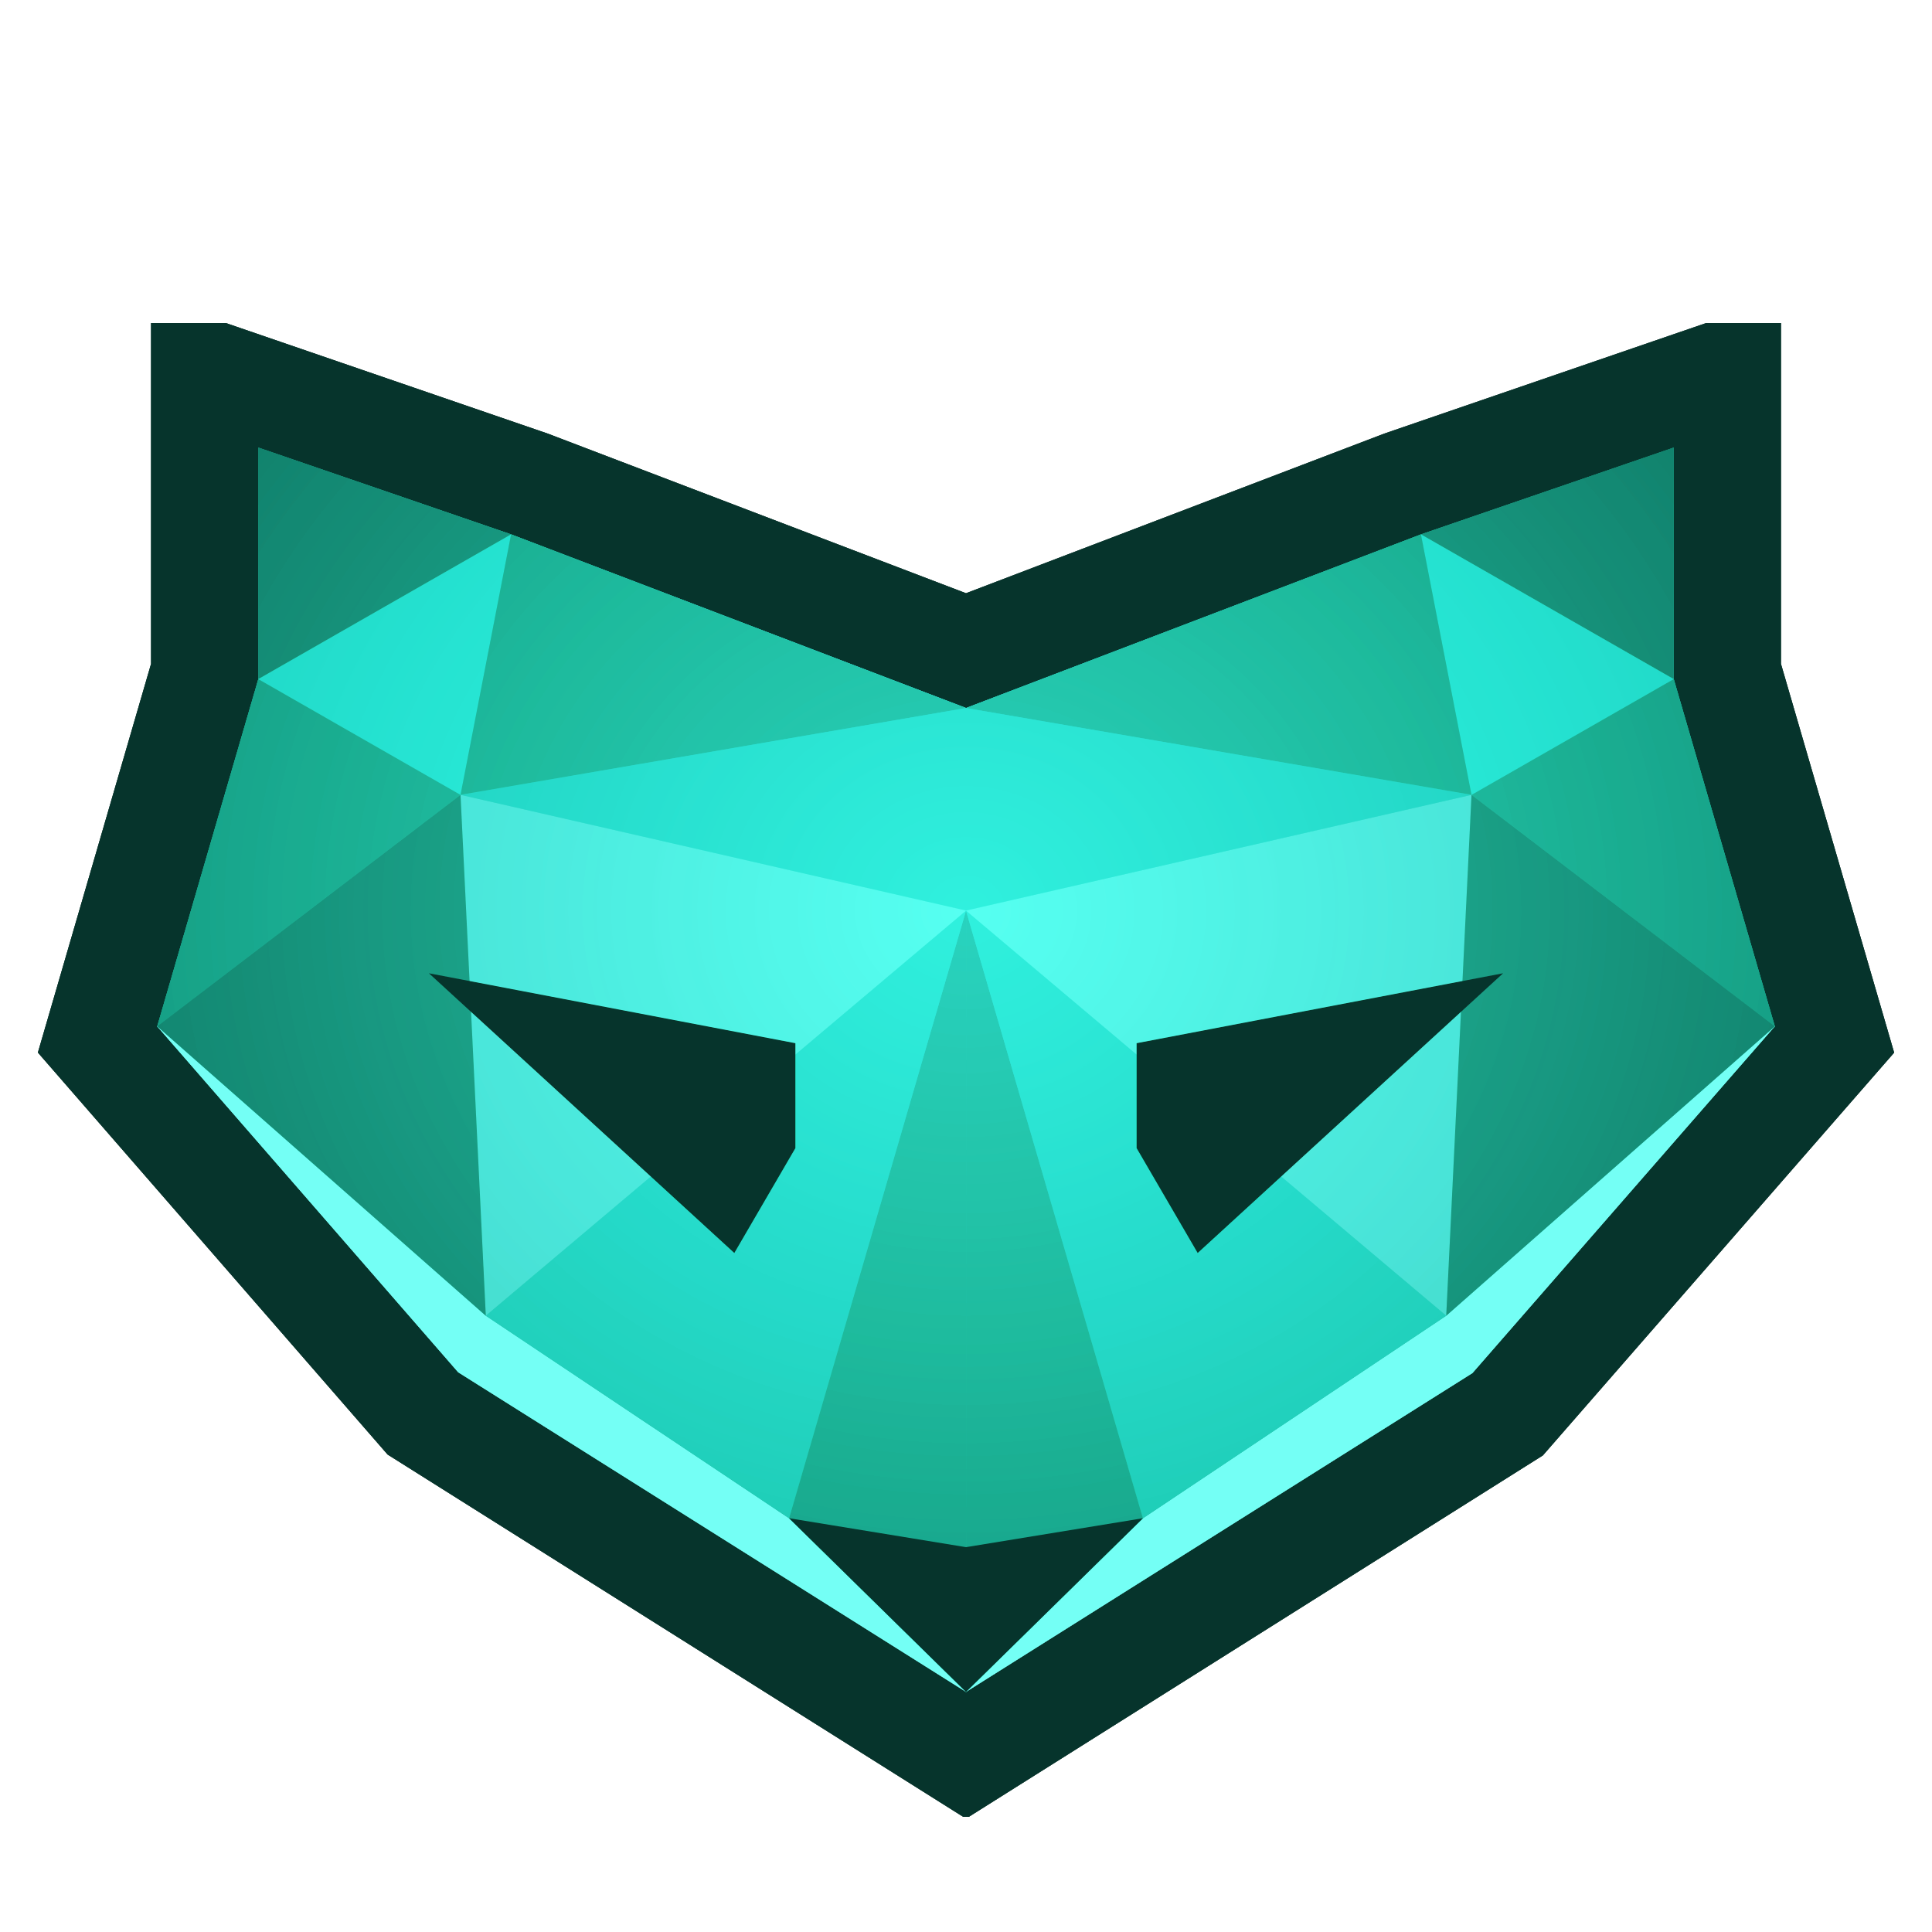
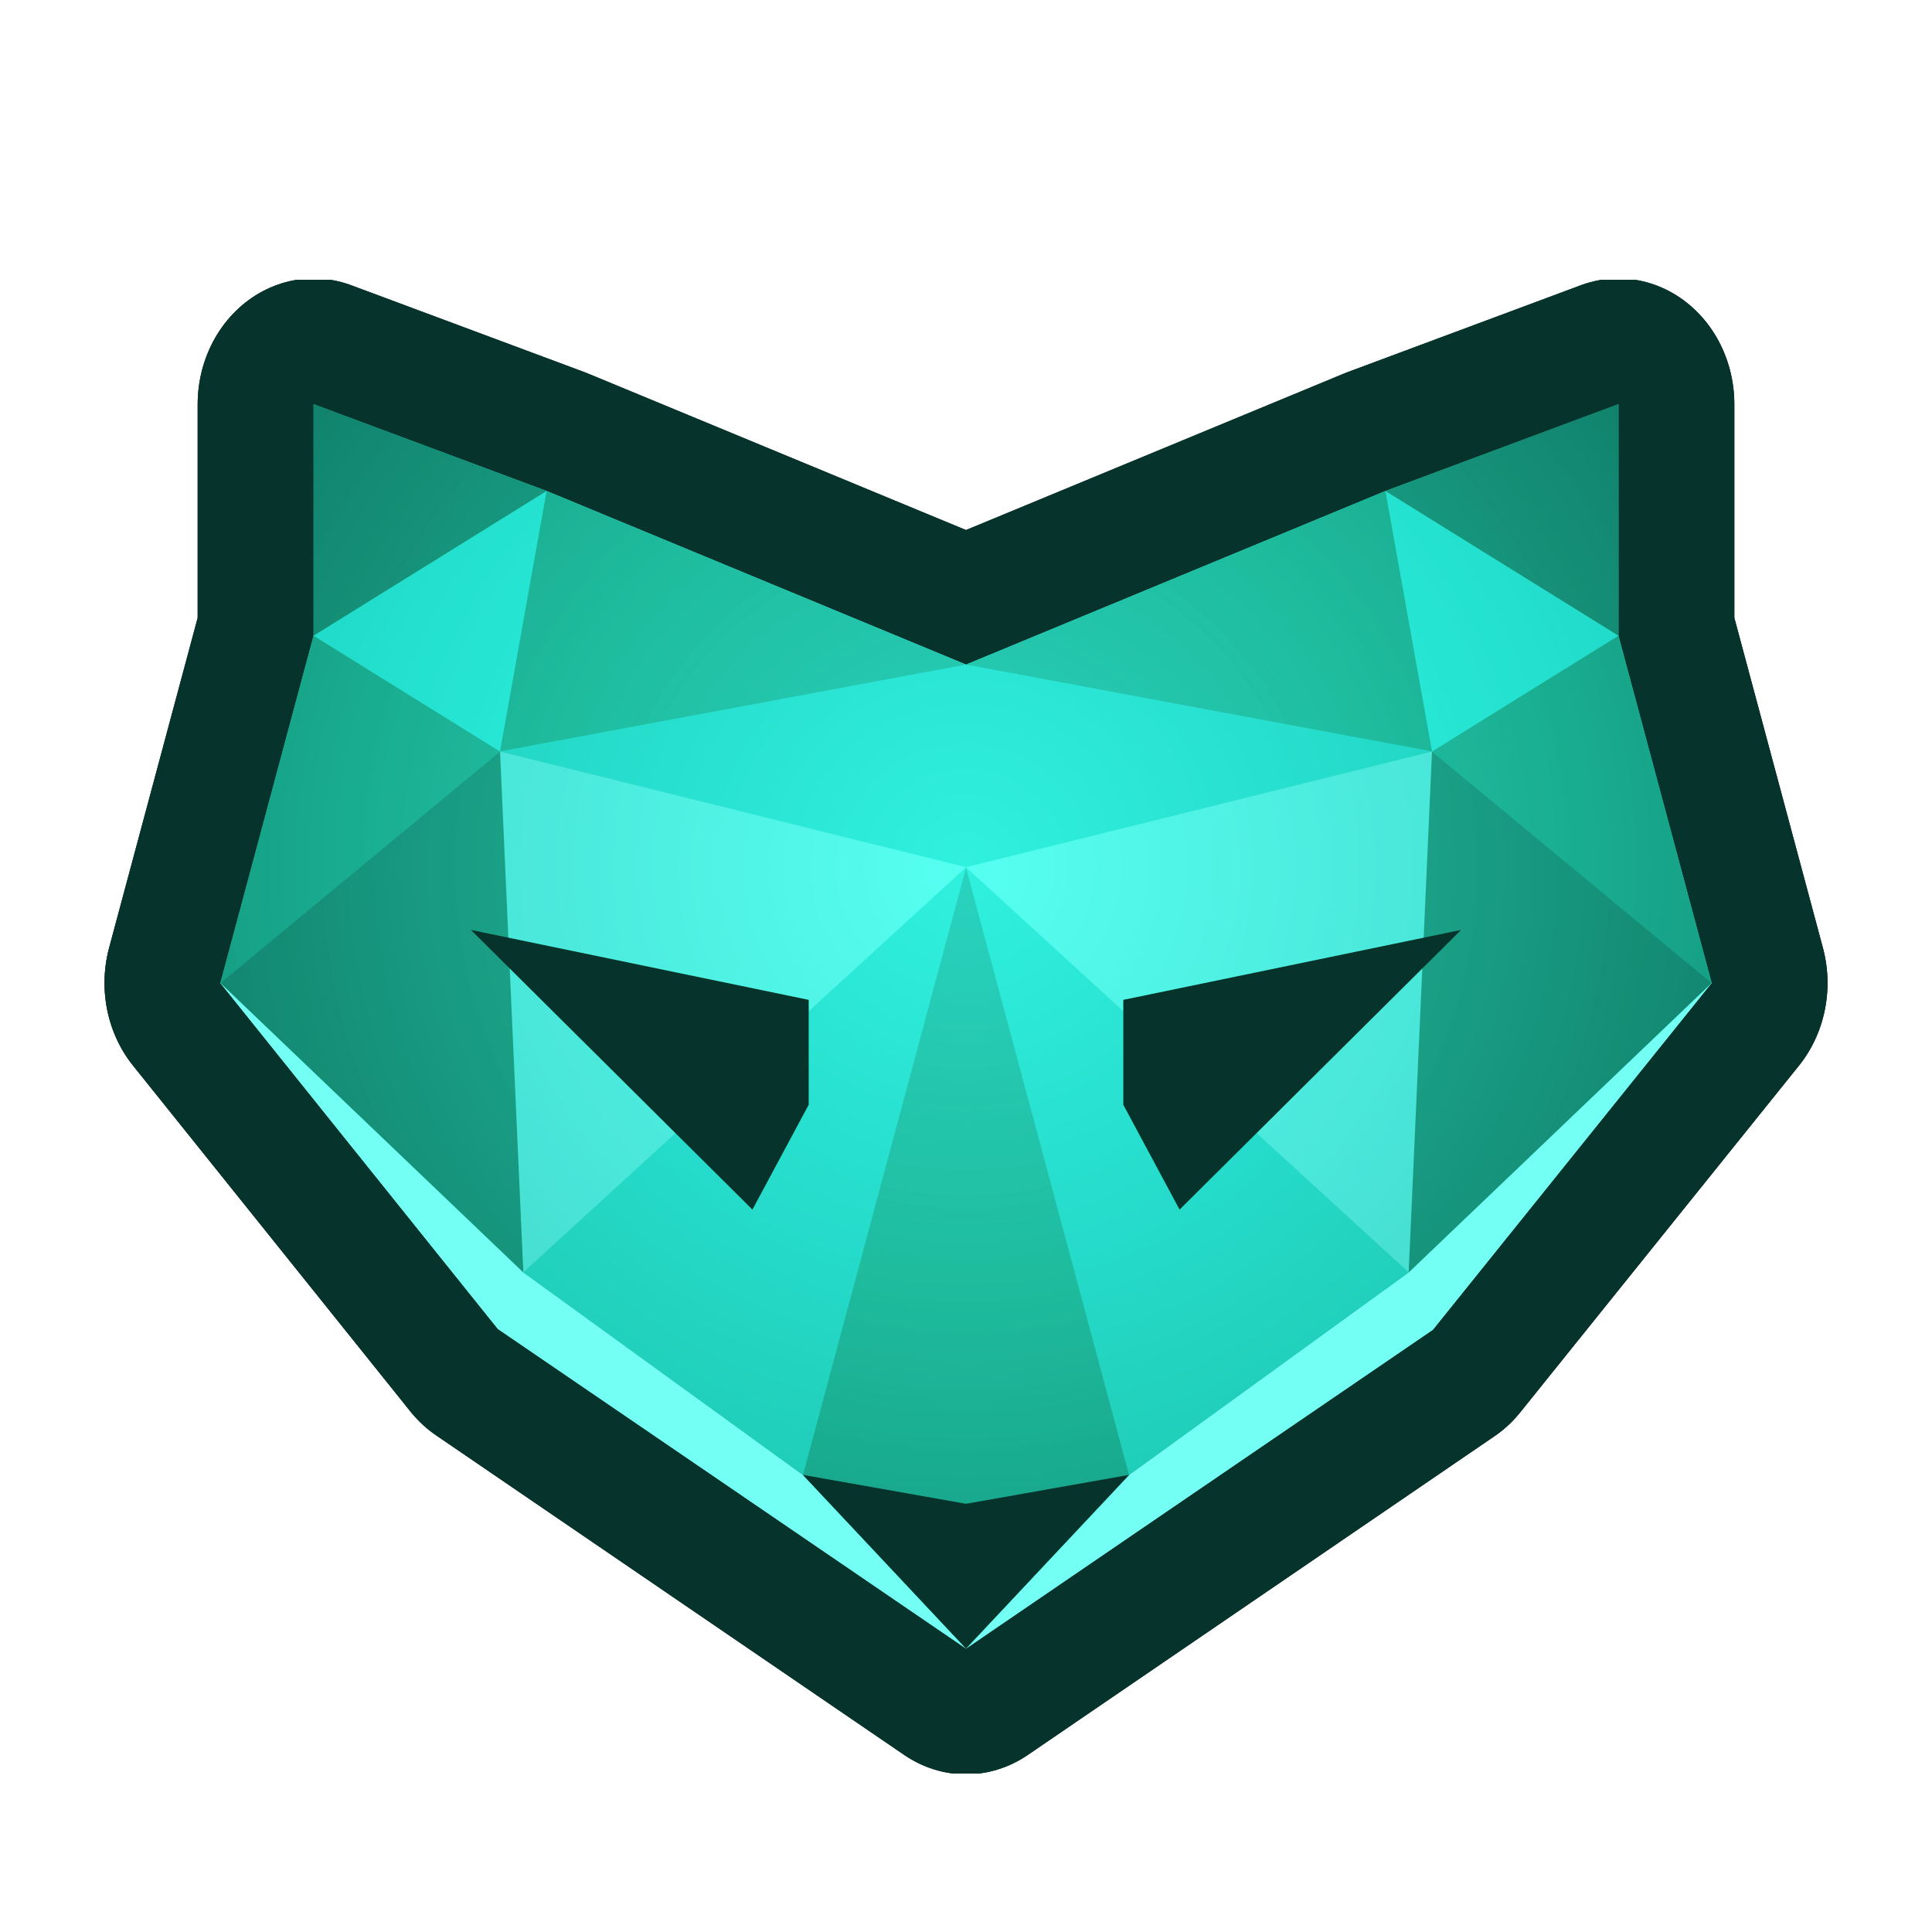
<svg xmlns="http://www.w3.org/2000/svg" xmlns:xlink="http://www.w3.org/1999/xlink" width="256" height="256" viewBox="0 0 67.733 67.733" version="1.1" id="svg841">
  <defs id="defs835">
    <linearGradient id="linearGradient872">
      <stop id="stop868" offset="0" style="stop-color:#217844;stop-opacity:1" />
      <stop id="stop870" offset="1" style="stop-color:#37c871;stop-opacity:1" />
    </linearGradient>
    <linearGradient xlink:href="#linearGradient872" id="linearGradient860" gradientUnits="userSpaceOnUse" x1="47.625" y1="261.017" x2="37.042" y2="261.017" gradientTransform="matrix(-2,0,0,2,101.6,-267.3667)" />
    <filter style="color-interpolation-filters:sRGB;" id="filter2272">
      <feColorMatrix in="SourceGraphic" type="hueRotate" values="0" result="colormatrix1" id="feColorMatrix2258" />
      <feColorMatrix type="matrix" values="0.5 0 0.5 0 0 0 1 0 0 0 0.5 0 0.5 0 0 0 0 0 1 0 " result="colormatrix2" id="feColorMatrix2260" />
      <feColorMatrix type="hueRotate" values="50" result="colormatrix3" id="feColorMatrix2262" />
      <feBlend in2="colormatrix3" mode="normal" result="blend1" id="feBlend2264" />
      <feColorMatrix type="matrix" values="2.5 -0.75 -0.75 0 0 -0.75 2.5 -0.75 0 0 -0.75 -0.75 2.5 0 0 0 0 0 1 0 " result="colormatrix4" id="feColorMatrix2266" />
      <feComposite in="colormatrix4" in2="blend1" operator="arithmetic" k2="0.3" result="composite1" id="feComposite2268" />
      <feBlend in2="blend1" mode="normal" result="blend2" id="feBlend2270" />
    </filter>
    <filter style="color-interpolation-filters:sRGB" id="filter2272-9">
      <feColorMatrix in="SourceGraphic" type="hueRotate" values="0" result="colormatrix1" id="feColorMatrix2258-6" />
      <feColorMatrix type="matrix" values="0.5 0 0.5 0 0 0 1 0 0 0 0.5 0 0.5 0 0 0 0 0 1 0 " result="colormatrix2" id="feColorMatrix2260-1" />
      <feColorMatrix type="hueRotate" values="50" result="colormatrix3" id="feColorMatrix2262-9" />
      <feBlend in2="colormatrix3" mode="normal" result="blend1" id="feBlend2264-6" />
      <feColorMatrix type="matrix" values="2.5 -0.75 -0.75 0 0 -0.75 2.5 -0.75 0 0 -0.75 -0.75 2.5 0 0 0 0 0 1 0 " result="colormatrix4" id="feColorMatrix2266-5" />
      <feComposite in="colormatrix4" in2="blend1" operator="arithmetic" k2="0.3" result="composite1" id="feComposite2268-9" k1="0" k3="0" k4="0" />
      <feBlend in2="blend1" mode="normal" result="blend2" id="feBlend2270-0" />
    </filter>
    <linearGradient xlink:href="#linearGradient846" id="linearGradient848" x1="162.116" y1="-210.011" x2="174.09" y2="-221.984" gradientUnits="userSpaceOnUse" gradientTransform="matrix(-1.237437,1.315547,-1.237437,-1.315547,-25.4,-231.5364)" />
    <linearGradient id="linearGradient846">
      <stop style="stop-color:#87deaa;stop-opacity:1" offset="0" id="stop842" />
      <stop style="stop-color:#217844;stop-opacity:1" offset="1" id="stop844" />
    </linearGradient>
    <radialGradient xlink:href="#linearGradient1025" id="radialGradient1198" gradientUnits="userSpaceOnUse" gradientTransform="matrix(-8.2222235e-7,0.8139534,-0.9843747,0,269.4481,227.1254)" cx="42.787" cy="239.321" fx="42.787" fy="239.321" r="33.867" />
    <linearGradient id="linearGradient1025">
      <stop style="stop-color:#2affd5;stop-opacity:1" offset="0" id="stop1021" />
      <stop style="stop-color:#008066;stop-opacity:1" offset="1" id="stop1023" />
    </linearGradient>
    <filter style="color-interpolation-filters:sRGB" id="filter3370">
      <feColorMatrix in="SourceGraphic" type="hueRotate" values="0" result="colormatrix1" id="feColorMatrix3356" />
      <feColorMatrix type="matrix" values="0.5 0 0.5 0 0 0 1 0 0 0 0.5 0 0.5 0 0 0 0 0 1 0 " result="colormatrix2" id="feColorMatrix3358" />
      <feColorMatrix type="hueRotate" values="50" result="colormatrix3" id="feColorMatrix3360" />
      <feBlend in2="colormatrix3" mode="normal" result="blend1" id="feBlend3362" />
      <feColorMatrix type="matrix" values="2.5 -0.75 -0.75 0 0 -0.75 2.5 -0.75 0 0 -0.75 -0.75 2.5 0 0 0 0 0 1 0 " result="colormatrix4" id="feColorMatrix3364" />
      <feComposite in="colormatrix4" in2="blend1" operator="arithmetic" k2="0.3" result="composite1" id="feComposite3366" k1="0" k3="0" k4="0" />
      <feBlend in2="blend1" mode="normal" result="blend2" id="feBlend3368" />
    </filter>
  </defs>
  <g id="layer1" transform="translate(0,-229.2667)">
-     <path style="opacity:1;fill:#005544;fill-opacity:1;stroke:#002b22;stroke-width:32;stroke-linecap:butt;stroke-linejoin:miter;stroke-miterlimit:4;stroke-dasharray:none;stroke-dashoffset:0;stroke-opacity:1;paint-order:fill markers stroke;filter:url(#filter2272-9)" d="M 39.216,18.565 V 53.102 L 24.134,104.908 69.032,156.516 144.8,204.205 220.351,156.639 265.466,104.908 250.384,53.102 V 18.565 L 212.675,31.516 144.8,57.42 76.925,31.516 Z" id="path2446" transform="matrix(0.2349821,0,0,0.2349821,-0.1587573,240.5966)" />
-     <g id="g1340" style="filter:url(#filter2272-9)" transform="matrix(0.9568452,0,0,1.030448,1.461503,-8.737559)">
-       <g style="fill:#55ffdd" transform="matrix(1.75,0,0,1.860465,-25.4,-233.5054)" id="g864">
-         <path id="path819" d="m 45.376,268.082 -11.509,12.514 -10.632,-5.845 -6.301,-6.325 10.583,-2.117 z" style="opacity:1;fill:#80ffe6;fill-opacity:1;stroke:none;stroke-width:3.175;stroke-linecap:round;stroke-linejoin:round;stroke-miterlimit:4;stroke-dasharray:none;stroke-dashoffset:0;stroke-opacity:1;paint-order:fill markers stroke" />
-         <path style="opacity:1;fill:#80ffe6;fill-opacity:1;stroke:none;stroke-width:3.175;stroke-linecap:round;stroke-linejoin:round;stroke-miterlimit:4;stroke-dasharray:none;stroke-dashoffset:0;stroke-opacity:1;paint-order:fill markers stroke" d="m 22.358,268.082 11.509,12.514 10.602,-5.83 6.331,-6.341 -10.583,-2.117 z" id="path821" />
+     <path style="opacity:1;fill:#005544;fill-opacity:1;stroke:#002b22;stroke-width:37.527;stroke-linecap:butt;stroke-linejoin:round;stroke-miterlimit:100;stroke-dasharray:none;stroke-dashoffset:0;stroke-opacity:1;paint-order:fill markers stroke;filter:url(#filter2272-9)" d="M 39.216,18.565 V 53.102 L 24.134,104.908 69.032,156.516 144.8,204.205 220.351,156.639 265.466,104.908 250.384,53.102 V 18.565 L 212.675,31.516 144.8,57.42 76.925,31.516 Z" id="path2446" transform="matrix(0.2166184,0,0,0.2349821,2.50032,239.0765)" />
+     <g id="g1340" style="stroke-width:8.881;filter:url(#filter2272-9);stroke-miterlimit:100;stroke-dasharray:none" transform="matrix(0.8820684,0,0,1.030448,3.993958,-10.25755)">
+       <g style="fill:#55ffdd;stroke-width:4.922;stroke-miterlimit:100;stroke-dasharray:none" transform="matrix(1.75,0,0,1.860465,-25.4,-233.5054)" id="g864">
+         <path id="path819" d="m 45.376,268.082 -11.509,12.514 -10.632,-5.845 -6.301,-6.325 10.583,-2.117 z" style="opacity:1;fill:#80ffe6;fill-opacity:1;stroke:none;stroke-width:4.922;stroke-linecap:round;stroke-linejoin:round;stroke-miterlimit:100;stroke-dasharray:none;stroke-dashoffset:0;stroke-opacity:1;paint-order:fill markers stroke" />
+         <path style="opacity:1;fill:#80ffe6;fill-opacity:1;stroke:none;stroke-width:4.922;stroke-linecap:round;stroke-linejoin:round;stroke-miterlimit:100;stroke-dasharray:none;stroke-dashoffset:0;stroke-opacity:1;paint-order:fill markers stroke" d="m 22.358,268.082 11.509,12.514 10.602,-5.83 6.331,-6.341 -10.583,-2.117 z" id="path821" />
      </g>
-       <path id="rect816" d="m 63.5,265.89 -12.039,9.845 -11.113,6.891 -6.482,5.907 -6.482,-5.907 -11.113,-6.891 -12.039,-9.845 11.113,-7.876 18.521,-2.953 v 0 0 l 18.521,2.953 z" style="opacity:1;fill:url(#linearGradient848);fill-opacity:1;stroke:none;stroke-width:5.729;stroke-linecap:round;stroke-linejoin:round;stroke-miterlimit:4;stroke-dasharray:none;stroke-dashoffset:0;stroke-opacity:1;paint-order:fill markers stroke" />
-       <path id="path1156" d="m 7.938,246.2 v 7.876 l -3.704,11.814 12.039,9.845 11.113,6.891 6.482,5.907 6.482,-5.907 11.113,-6.891 12.039,-9.845 -3.704,-11.814 V 246.2 l -9.26,2.953 -16.669,5.907 -16.669,-5.907 z" style="fill:url(#radialGradient1198);fill-opacity:1;fill-rule:evenodd;stroke:none;stroke-width:0.239px;stroke-linecap:butt;stroke-linejoin:miter;stroke-opacity:1" />
-       <path id="path905" d="m 33.867,261.952 v 26.581 l -6.482,-5.907 z" style="opacity:0.5;fill:#008066;fill-opacity:1;fill-rule:evenodd;stroke:none;stroke-width:0.239px;stroke-linecap:butt;stroke-linejoin:miter;stroke-opacity:1" />
-       <path id="path907" d="m 33.867,261.952 -6.482,20.674 -11.113,-6.891 z" style="opacity:0.5;fill:#00d4aa;fill-opacity:1;fill-rule:evenodd;stroke:none;stroke-width:0.239px;stroke-linecap:butt;stroke-linejoin:miter;stroke-opacity:1" />
-       <path id="path909" d="M 33.867,261.952 16.272,275.735 15.346,258.014 Z" style="opacity:0.5;fill:#80ffe6;fill-opacity:1;fill-rule:evenodd;stroke:none;stroke-width:0.239px;stroke-linecap:butt;stroke-linejoin:miter;stroke-opacity:1" />
-       <path id="path911" d="m 15.346,258.014 0.926,17.721 -12.039,-9.845 z" style="opacity:0.5;fill:#005544;fill-opacity:1;fill-rule:evenodd;stroke:none;stroke-width:0.239px;stroke-linecap:butt;stroke-linejoin:miter;stroke-opacity:1" />
-       <path style="opacity:0.5;fill:#008066;fill-opacity:1;fill-rule:evenodd;stroke:none;stroke-width:0.239px;stroke-linecap:butt;stroke-linejoin:miter;stroke-opacity:1" d="m 33.867,261.952 v 26.581 l 6.482,-5.907 z" id="path983" />
-       <path style="opacity:0.5;fill:#00d4aa;fill-opacity:1;fill-rule:evenodd;stroke:none;stroke-width:0.239px;stroke-linecap:butt;stroke-linejoin:miter;stroke-opacity:1" d="m 33.867,261.952 6.482,20.674 11.113,-6.891 z" id="path985" />
-       <path style="opacity:0.5;fill:#80ffe6;fill-opacity:1;fill-rule:evenodd;stroke:none;stroke-width:0.239px;stroke-linecap:butt;stroke-linejoin:miter;stroke-opacity:1" d="m 33.867,261.952 17.595,13.783 0.926,-17.721 z" id="path987" />
-       <path style="opacity:0.5;fill:#005544;fill-opacity:1;fill-rule:evenodd;stroke:none;stroke-width:0.239px;stroke-linecap:butt;stroke-linejoin:miter;stroke-opacity:1" d="m 52.388,258.014 -0.926,17.721 12.039,-9.845 z" id="path989" />
-       <path style="opacity:1;fill:#002b22;fill-opacity:1;stroke:none;stroke-width:5.729;stroke-linecap:round;stroke-linejoin:round;stroke-miterlimit:4;stroke-dasharray:none;stroke-dashoffset:0;stroke-opacity:1;paint-order:fill markers stroke" d="m 40.349,282.626 -6.482,5.907 -6.482,-5.907 6.482,0.984 z" id="path828" />
-       <path id="path832" d="m 26.458,267.859 1.852,-3.938" style="opacity:1;fill:#2b1100;fill-opacity:1;stroke:none;stroke-width:11.458;stroke-linecap:round;stroke-linejoin:round;stroke-miterlimit:4;stroke-dasharray:none;stroke-dashoffset:0;stroke-opacity:1;paint-order:fill markers stroke" />
-       <path id="path834" d="m 26.458,265.89 1.852,-3.938" style="opacity:1;fill:#2b1100;fill-opacity:1;stroke:none;stroke-width:11.458;stroke-linecap:round;stroke-linejoin:round;stroke-miterlimit:4;stroke-dasharray:none;stroke-dashoffset:0;stroke-opacity:1;paint-order:fill markers stroke" />
-       <path id="path836" d="m 25.378,273.602 2.238,-3.569 v -3.569 l -13.428,-2.379 z" style="fill:#002b22;fill-rule:evenodd;stroke:none;stroke-width:0.519px;stroke-linecap:butt;stroke-linejoin:miter;stroke-opacity:1" />
-       <path style="fill:#002b22;fill-rule:evenodd;stroke:none;stroke-width:0.519px;stroke-linecap:butt;stroke-linejoin:miter;stroke-opacity:1" d="m 42.355,273.602 -2.238,-3.569 v -3.569 l 13.428,-2.379 z" id="path895" />
-       <path id="path1013" d="m 4.233,265.89 3.704,-11.814 7.408,3.938 z" style="opacity:0.5;fill:#008066;fill-opacity:1;fill-rule:evenodd;stroke:none;stroke-width:0.239px;stroke-linecap:butt;stroke-linejoin:miter;stroke-opacity:1" />
-       <path id="path1015" d="M 7.938,254.076 V 246.2 l 9.26,2.953 z" style="opacity:0.5;fill:#005544;fill-opacity:1;fill-rule:evenodd;stroke:none;stroke-width:0.239px;stroke-linecap:butt;stroke-linejoin:miter;stroke-opacity:1" />
-       <path id="path1017" d="m 7.938,254.076 9.26,-4.922 -1.852,8.86 z" style="opacity:0.5;fill:#00ffcc;fill-opacity:1;fill-rule:evenodd;stroke:none;stroke-width:0.239px;stroke-linecap:butt;stroke-linejoin:miter;stroke-opacity:1" />
-       <path id="path1019" d="m 15.346,258.014 18.521,-2.953 -16.669,-5.907 z" style="opacity:0.5;fill:#008066;fill-opacity:1;fill-rule:evenodd;stroke:none;stroke-width:0.239px;stroke-linecap:butt;stroke-linejoin:miter;stroke-opacity:1" />
-       <path style="opacity:0.5;fill:#008066;fill-opacity:1;fill-rule:evenodd;stroke:none;stroke-width:0.239px;stroke-linecap:butt;stroke-linejoin:miter;stroke-opacity:1" d="m 63.5,265.89 -3.704,-11.814 -7.408,3.938 z" id="path1146" />
-       <path style="opacity:0.5;fill:#005544;fill-opacity:1;fill-rule:evenodd;stroke:none;stroke-width:0.239px;stroke-linecap:butt;stroke-linejoin:miter;stroke-opacity:1" d="M 59.796,254.076 V 246.2 l -9.26,2.953 z" id="path1148" />
-       <path style="opacity:0.5;fill:#00ffcc;fill-opacity:1;fill-rule:evenodd;stroke:none;stroke-width:0.239px;stroke-linecap:butt;stroke-linejoin:miter;stroke-opacity:1" d="m 59.796,254.076 -9.26,-4.922 1.852,8.86 z" id="path1150" />
-       <path style="opacity:0.5;fill:#008066;fill-opacity:1;fill-rule:evenodd;stroke:none;stroke-width:0.239px;stroke-linecap:butt;stroke-linejoin:miter;stroke-opacity:1" d="m 52.388,258.014 -18.521,-2.953 16.669,-5.907 z" id="path1152" />
-       <path id="path1289" d="m 33.867,255.06 -18.521,2.953 18.521,3.938 18.521,-3.938 -18.521,-2.953" style="opacity:0.5;fill:#00d4aa;fill-rule:evenodd;stroke:none;stroke-width:0.239px;stroke-linecap:butt;stroke-linejoin:miter;stroke-opacity:1" />
+       <path id="rect816" d="m 63.5,265.89 -12.039,9.845 -11.113,6.891 -6.482,5.907 -6.482,-5.907 -11.113,-6.891 -12.039,-9.845 11.113,-7.876 18.521,-2.953 v 0 0 l 18.521,2.953 z" style="opacity:1;fill:url(#linearGradient848);fill-opacity:1;stroke:none;stroke-width:8.881;stroke-linecap:round;stroke-linejoin:round;stroke-miterlimit:100;stroke-dasharray:none;stroke-dashoffset:0;stroke-opacity:1;paint-order:fill markers stroke" />
+       <path id="path1156" d="m 7.938,246.2 v 7.876 l -3.704,11.814 12.039,9.845 11.113,6.891 6.482,5.907 6.482,-5.907 11.113,-6.891 12.039,-9.845 -3.704,-11.814 V 246.2 l -9.26,2.953 -16.669,5.907 -16.669,-5.907 z" style="fill:url(#radialGradient1198);fill-opacity:1;fill-rule:evenodd;stroke:none;stroke-width:8.881;stroke-linecap:butt;stroke-linejoin:miter;stroke-opacity:1;stroke-miterlimit:100;stroke-dasharray:none" />
+       <path id="path905" d="m 33.867,261.952 v 26.581 l -6.482,-5.907 z" style="opacity:0.5;fill:#008066;fill-opacity:1;fill-rule:evenodd;stroke:none;stroke-width:8.881;stroke-linecap:butt;stroke-linejoin:miter;stroke-opacity:1;stroke-miterlimit:100;stroke-dasharray:none" />
+       <path id="path907" d="m 33.867,261.952 -6.482,20.674 -11.113,-6.891 z" style="opacity:0.5;fill:#00d4aa;fill-opacity:1;fill-rule:evenodd;stroke:none;stroke-width:8.881;stroke-linecap:butt;stroke-linejoin:miter;stroke-opacity:1;stroke-miterlimit:100;stroke-dasharray:none" />
+       <path id="path909" d="M 33.867,261.952 16.272,275.735 15.346,258.014 Z" style="opacity:0.5;fill:#80ffe6;fill-opacity:1;fill-rule:evenodd;stroke:none;stroke-width:8.881;stroke-linecap:butt;stroke-linejoin:miter;stroke-opacity:1;stroke-miterlimit:100;stroke-dasharray:none" />
+       <path id="path911" d="m 15.346,258.014 0.926,17.721 -12.039,-9.845 z" style="opacity:0.5;fill:#005544;fill-opacity:1;fill-rule:evenodd;stroke:none;stroke-width:8.881;stroke-linecap:butt;stroke-linejoin:miter;stroke-opacity:1;stroke-miterlimit:100;stroke-dasharray:none" />
+       <path style="opacity:0.5;fill:#008066;fill-opacity:1;fill-rule:evenodd;stroke:none;stroke-width:8.881;stroke-linecap:butt;stroke-linejoin:miter;stroke-opacity:1;stroke-miterlimit:100;stroke-dasharray:none" d="m 33.867,261.952 v 26.581 l 6.482,-5.907 z" id="path983" />
+       <path style="opacity:0.5;fill:#00d4aa;fill-opacity:1;fill-rule:evenodd;stroke:none;stroke-width:8.881;stroke-linecap:butt;stroke-linejoin:miter;stroke-opacity:1;stroke-miterlimit:100;stroke-dasharray:none" d="m 33.867,261.952 6.482,20.674 11.113,-6.891 z" id="path985" />
+       <path style="opacity:0.5;fill:#80ffe6;fill-opacity:1;fill-rule:evenodd;stroke:none;stroke-width:8.881;stroke-linecap:butt;stroke-linejoin:miter;stroke-opacity:1;stroke-miterlimit:100;stroke-dasharray:none" d="m 33.867,261.952 17.595,13.783 0.926,-17.721 z" id="path987" />
+       <path style="opacity:0.5;fill:#005544;fill-opacity:1;fill-rule:evenodd;stroke:none;stroke-width:8.881;stroke-linecap:butt;stroke-linejoin:miter;stroke-opacity:1;stroke-miterlimit:100;stroke-dasharray:none" d="m 52.388,258.014 -0.926,17.721 12.039,-9.845 z" id="path989" />
+       <path style="opacity:1;fill:#002b22;fill-opacity:1;stroke:none;stroke-width:8.881;stroke-linecap:round;stroke-linejoin:round;stroke-miterlimit:100;stroke-dasharray:none;stroke-dashoffset:0;stroke-opacity:1;paint-order:fill markers stroke" d="m 40.349,282.626 -6.482,5.907 -6.482,-5.907 6.482,0.984 z" id="path828" />
+       <path id="path832" d="m 26.458,267.859 1.852,-3.938" style="opacity:1;fill:#2b1100;fill-opacity:1;stroke:none;stroke-width:8.881;stroke-linecap:round;stroke-linejoin:round;stroke-miterlimit:100;stroke-dasharray:none;stroke-dashoffset:0;stroke-opacity:1;paint-order:fill markers stroke" />
+       <path id="path834" d="m 26.458,265.89 1.852,-3.938" style="opacity:1;fill:#2b1100;fill-opacity:1;stroke:none;stroke-width:8.881;stroke-linecap:round;stroke-linejoin:round;stroke-miterlimit:100;stroke-dasharray:none;stroke-dashoffset:0;stroke-opacity:1;paint-order:fill markers stroke" />
+       <path id="path836" d="m 25.378,273.602 2.238,-3.569 v -3.569 l -13.428,-2.379 z" style="fill:#002b22;fill-rule:evenodd;stroke:none;stroke-width:8.881;stroke-linecap:butt;stroke-linejoin:miter;stroke-opacity:1;stroke-miterlimit:100;stroke-dasharray:none" />
+       <path style="fill:#002b22;fill-rule:evenodd;stroke:none;stroke-width:8.881;stroke-linecap:butt;stroke-linejoin:miter;stroke-opacity:1;stroke-miterlimit:100;stroke-dasharray:none" d="m 42.355,273.602 -2.238,-3.569 v -3.569 l 13.428,-2.379 z" id="path895" />
+       <path id="path1013" d="m 4.233,265.89 3.704,-11.814 7.408,3.938 z" style="opacity:0.5;fill:#008066;fill-opacity:1;fill-rule:evenodd;stroke:none;stroke-width:8.881;stroke-linecap:butt;stroke-linejoin:miter;stroke-opacity:1;stroke-miterlimit:100;stroke-dasharray:none" />
+       <path id="path1015" d="M 7.938,254.076 V 246.2 l 9.26,2.953 z" style="opacity:0.5;fill:#005544;fill-opacity:1;fill-rule:evenodd;stroke:none;stroke-width:8.881;stroke-linecap:butt;stroke-linejoin:miter;stroke-opacity:1;stroke-miterlimit:100;stroke-dasharray:none" />
+       <path id="path1017" d="m 7.938,254.076 9.26,-4.922 -1.852,8.86 z" style="opacity:0.5;fill:#00ffcc;fill-opacity:1;fill-rule:evenodd;stroke:none;stroke-width:8.881;stroke-linecap:butt;stroke-linejoin:miter;stroke-opacity:1;stroke-miterlimit:100;stroke-dasharray:none" />
+       <path id="path1019" d="m 15.346,258.014 18.521,-2.953 -16.669,-5.907 z" style="opacity:0.5;fill:#008066;fill-opacity:1;fill-rule:evenodd;stroke:none;stroke-width:8.881;stroke-linecap:butt;stroke-linejoin:miter;stroke-opacity:1;stroke-miterlimit:100;stroke-dasharray:none" />
+       <path style="opacity:0.5;fill:#008066;fill-opacity:1;fill-rule:evenodd;stroke:none;stroke-width:8.881;stroke-linecap:butt;stroke-linejoin:miter;stroke-opacity:1;stroke-miterlimit:100;stroke-dasharray:none" d="m 63.5,265.89 -3.704,-11.814 -7.408,3.938 z" id="path1146" />
+       <path style="opacity:0.5;fill:#005544;fill-opacity:1;fill-rule:evenodd;stroke:none;stroke-width:8.881;stroke-linecap:butt;stroke-linejoin:miter;stroke-opacity:1;stroke-miterlimit:100;stroke-dasharray:none" d="M 59.796,254.076 V 246.2 l -9.26,2.953 z" id="path1148" />
+       <path style="opacity:0.5;fill:#00ffcc;fill-opacity:1;fill-rule:evenodd;stroke:none;stroke-width:8.881;stroke-linecap:butt;stroke-linejoin:miter;stroke-opacity:1;stroke-miterlimit:100;stroke-dasharray:none" d="m 59.796,254.076 -9.26,-4.922 1.852,8.86 z" id="path1150" />
+       <path style="opacity:0.5;fill:#008066;fill-opacity:1;fill-rule:evenodd;stroke:none;stroke-width:8.881;stroke-linecap:butt;stroke-linejoin:miter;stroke-opacity:1;stroke-miterlimit:100;stroke-dasharray:none" d="m 52.388,258.014 -18.521,-2.953 16.669,-5.907 z" id="path1152" />
+       <path id="path1289" d="m 33.867,255.06 -18.521,2.953 18.521,3.938 18.521,-3.938 -18.521,-2.953" style="opacity:0.5;fill:#00d4aa;fill-rule:evenodd;stroke:none;stroke-width:8.881;stroke-linecap:butt;stroke-linejoin:miter;stroke-opacity:1;stroke-miterlimit:100;stroke-dasharray:none" />
    </g>
  </g>
</svg>
